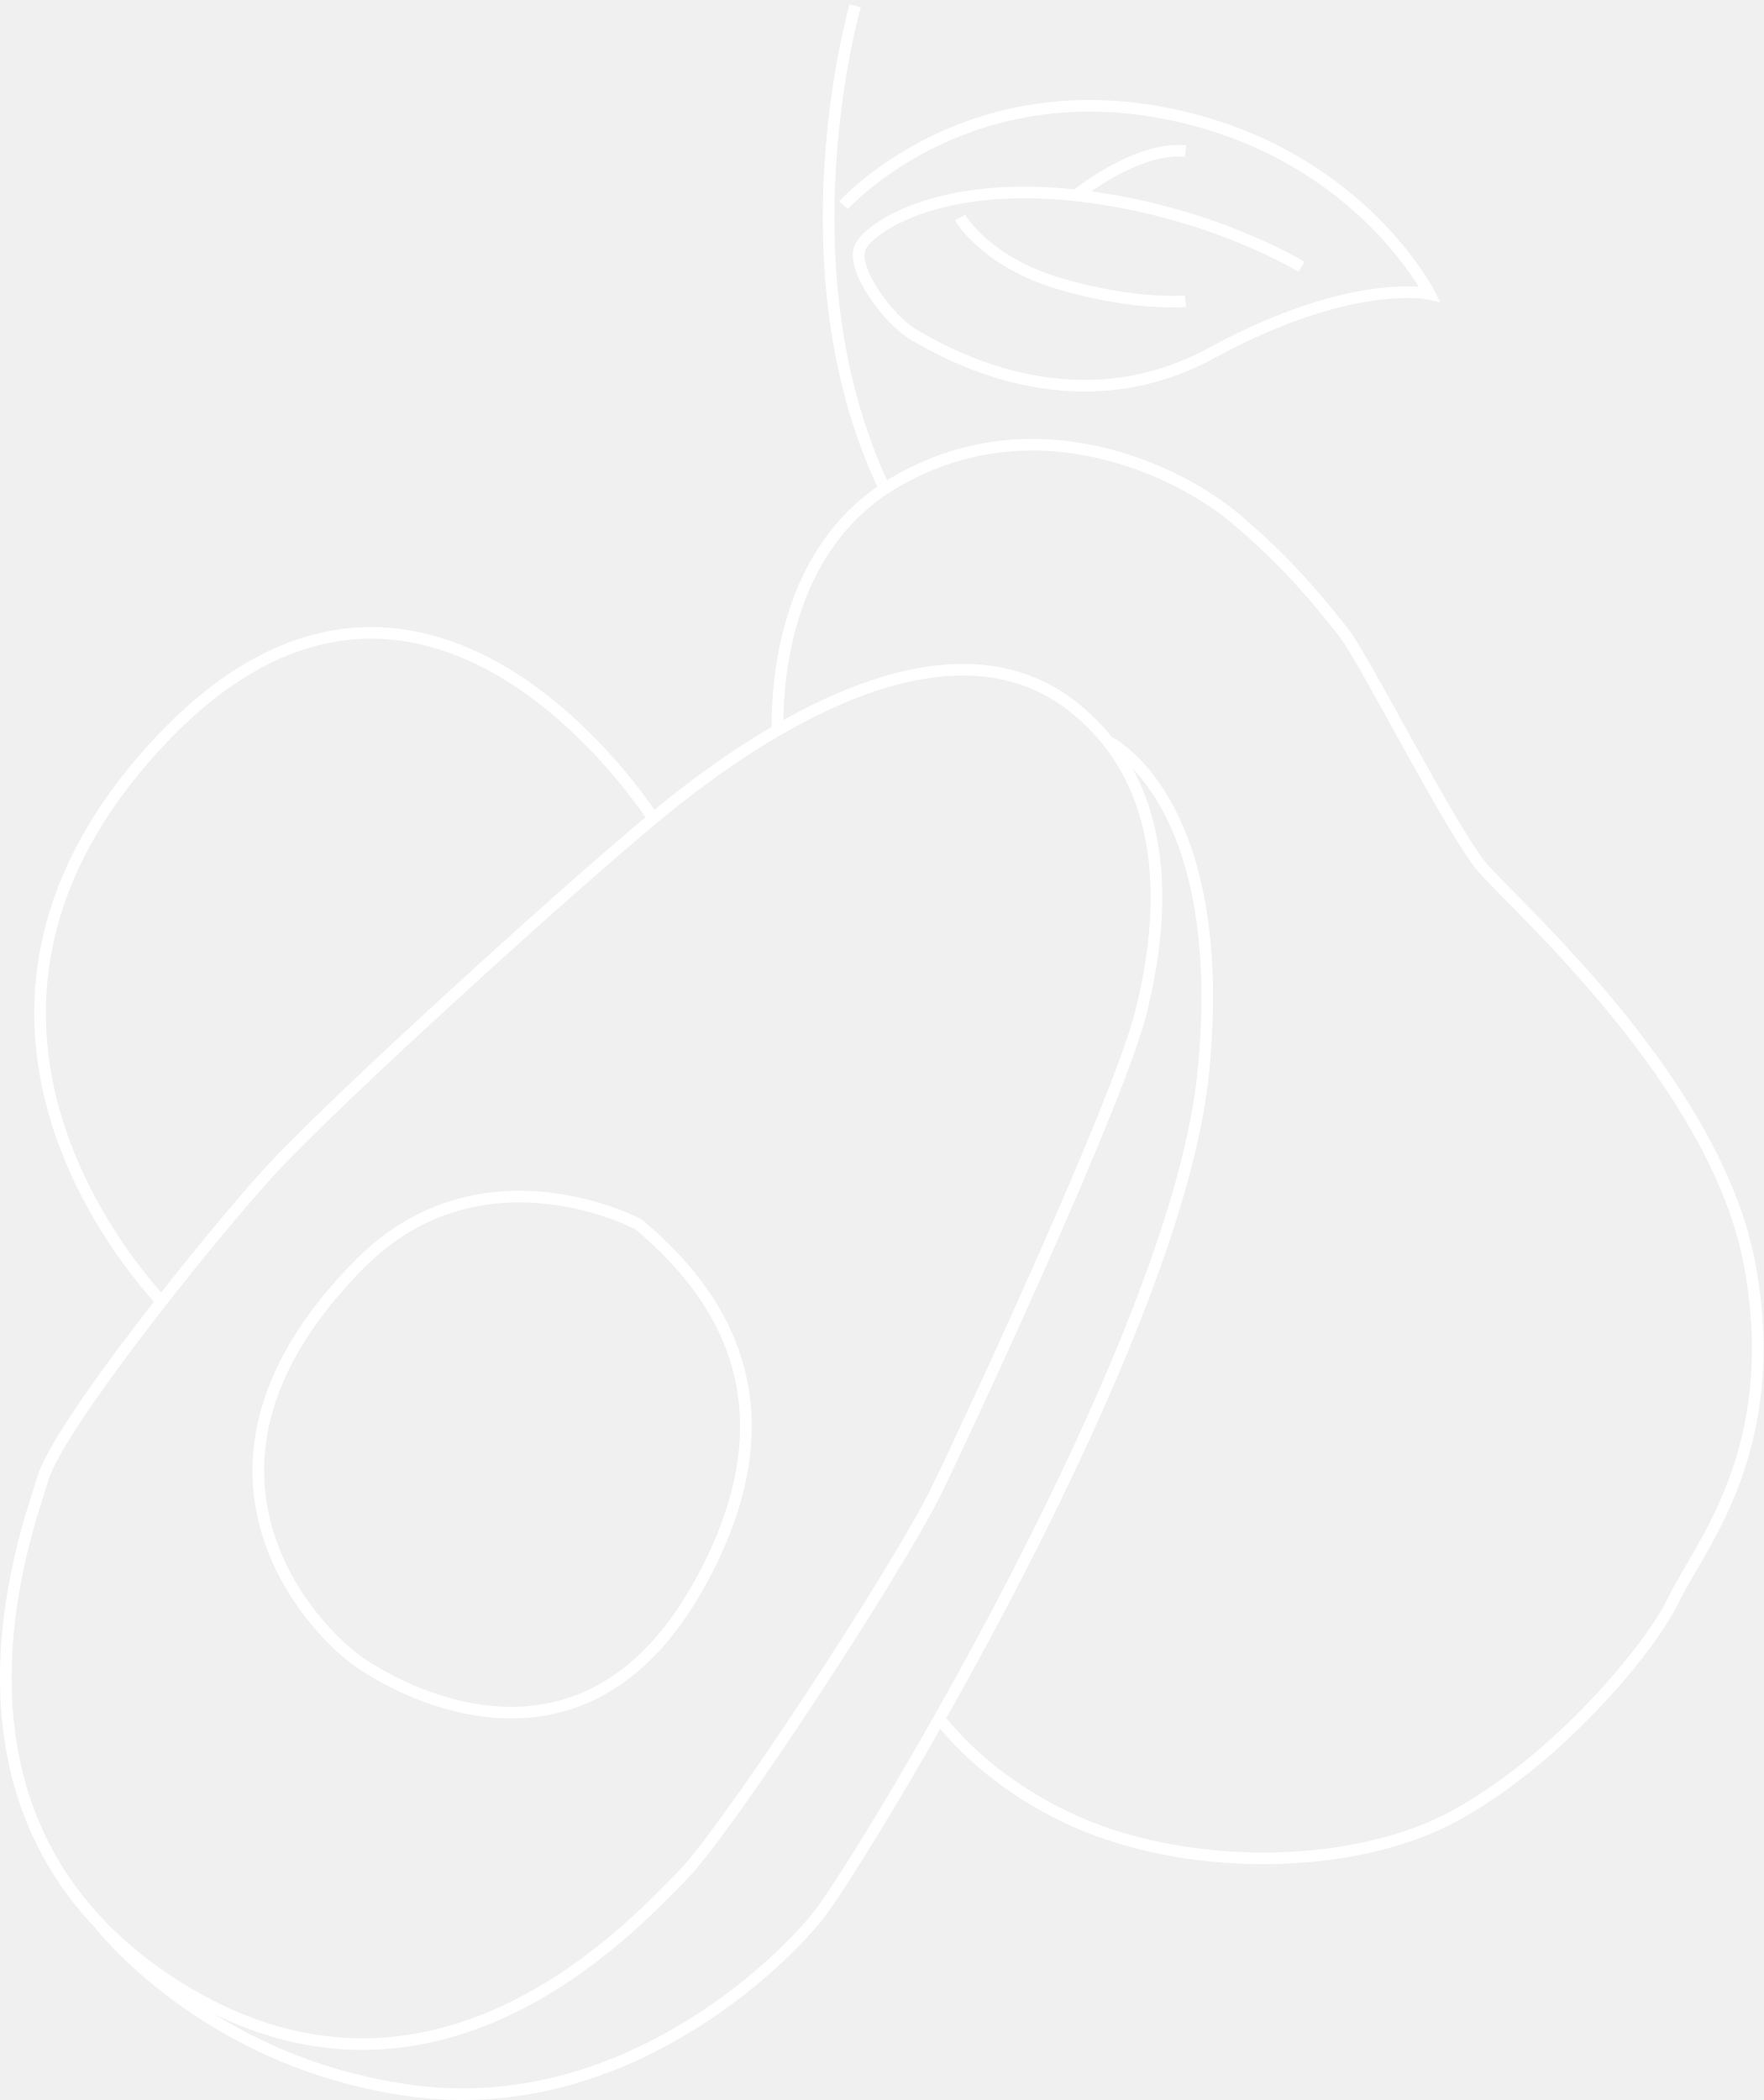
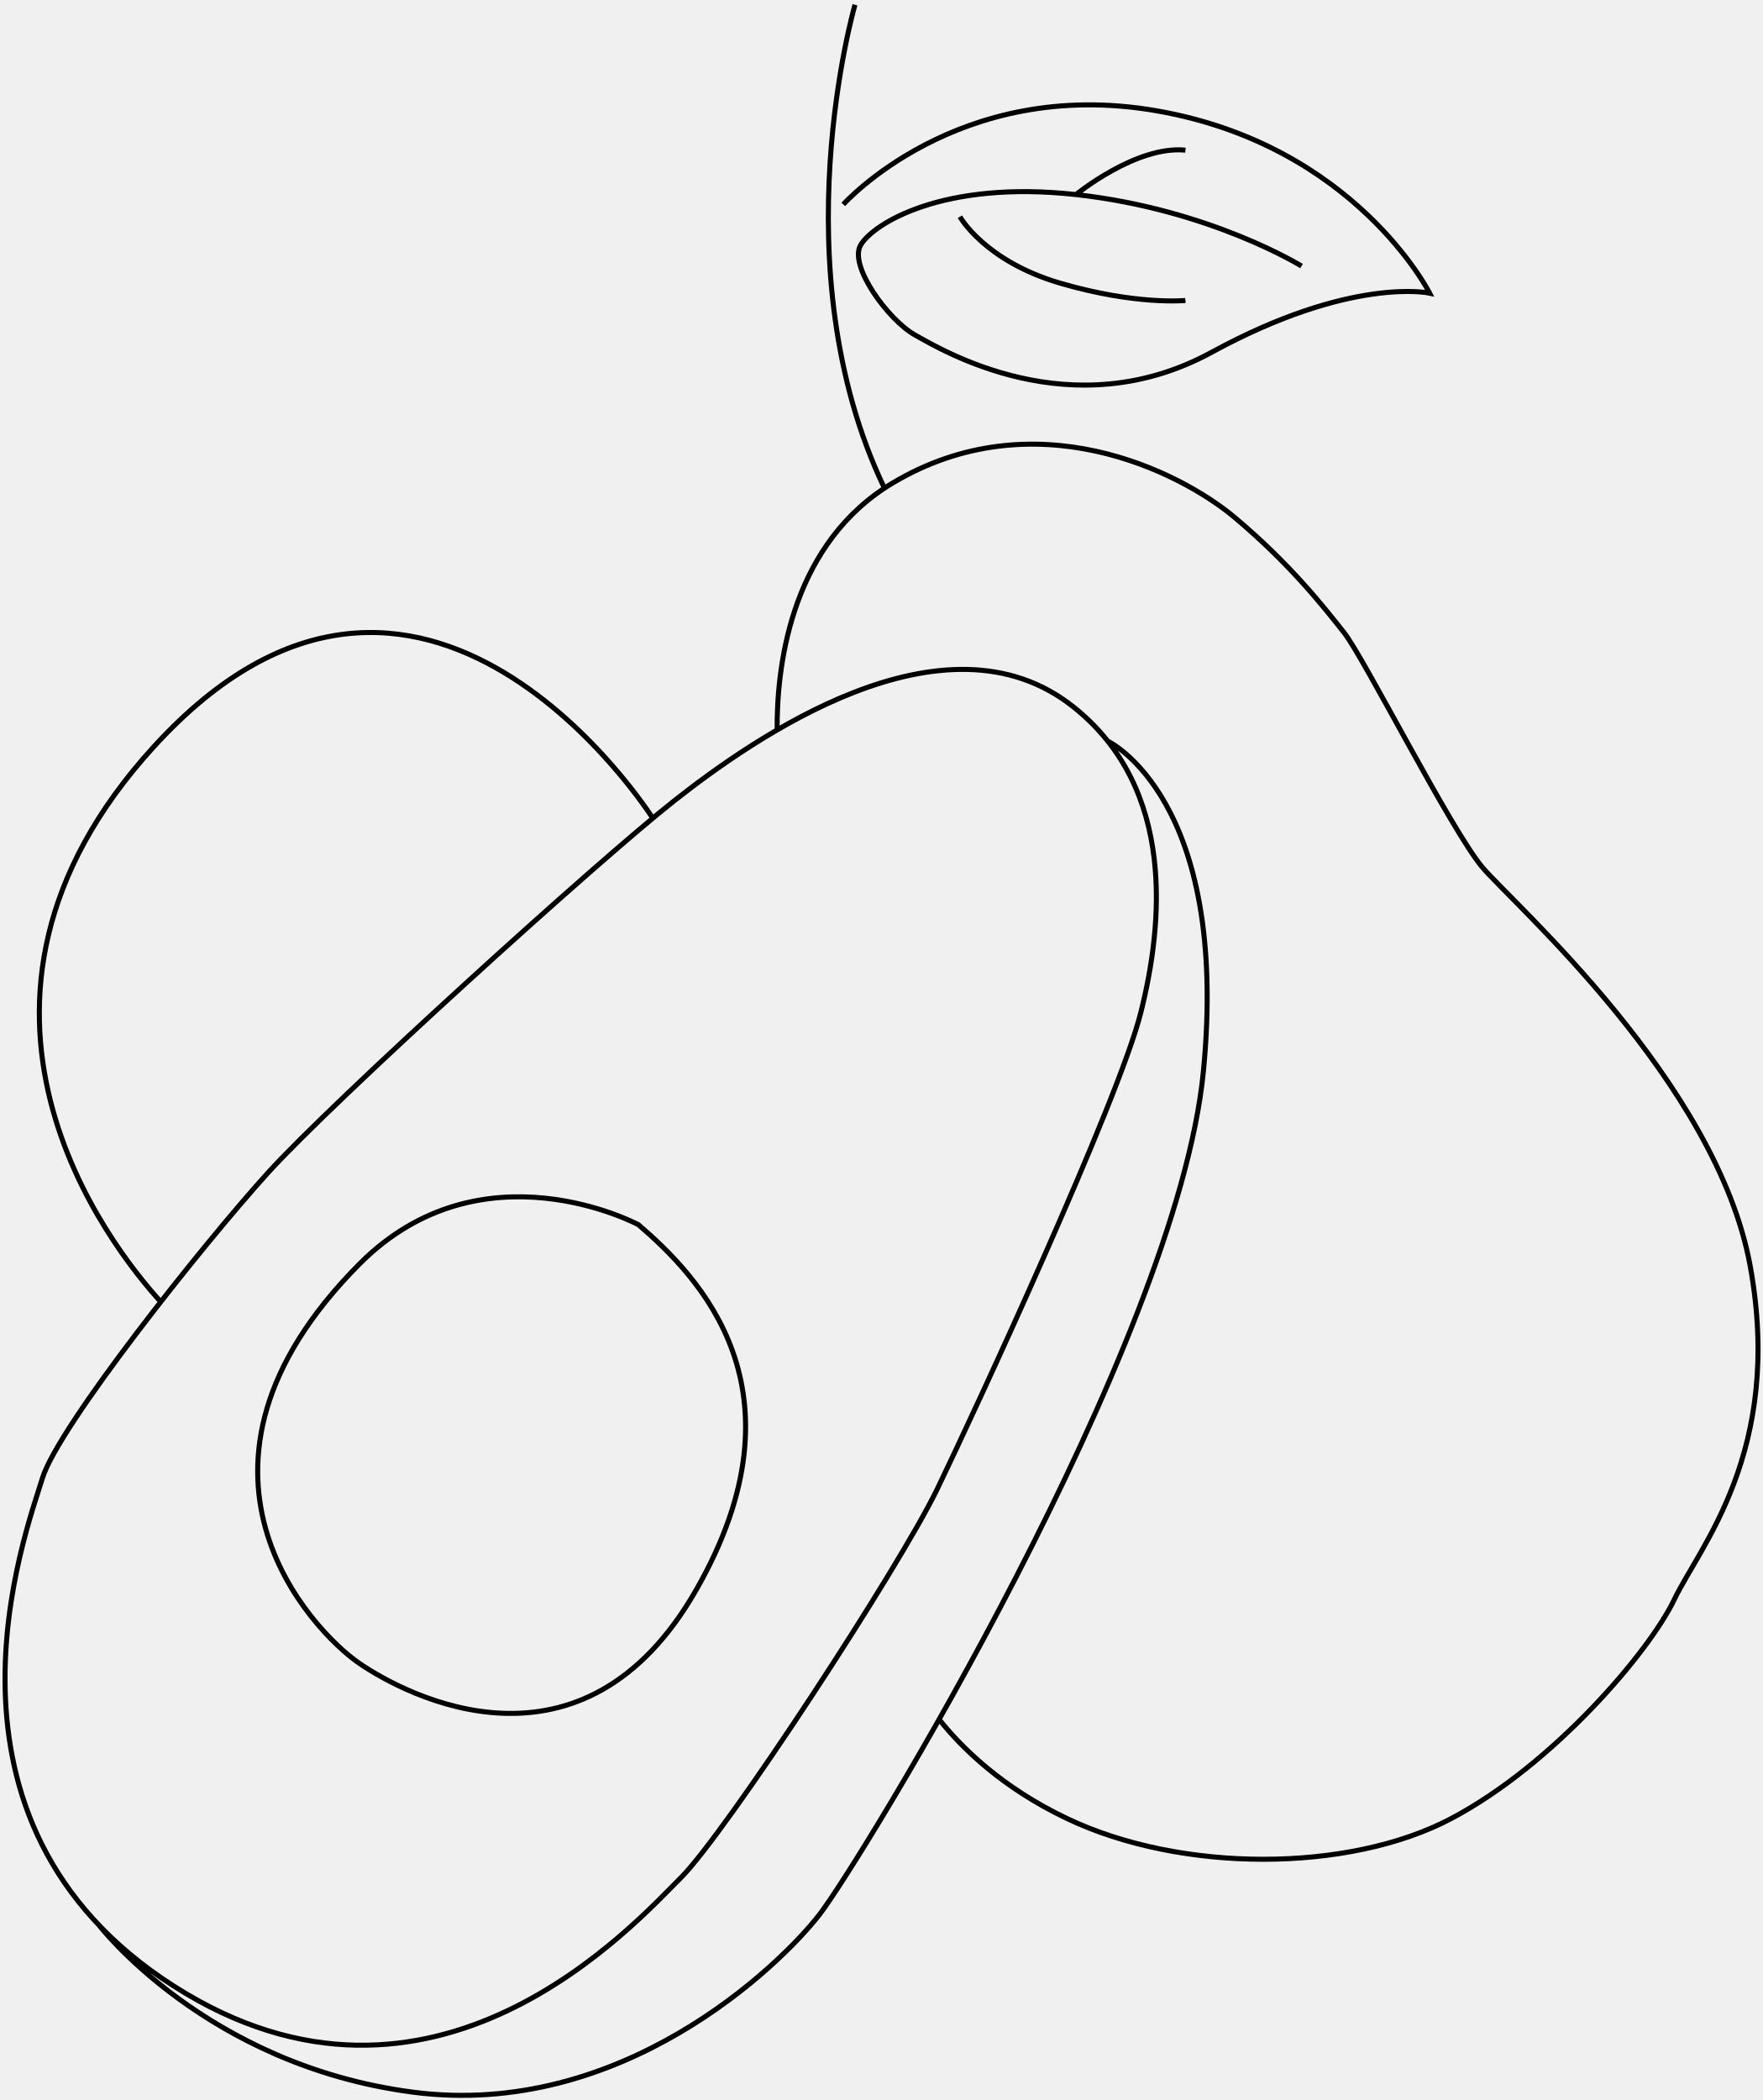
- <svg xmlns="http://www.w3.org/2000/svg" width="304" height="362" viewBox="0 0 304 362" fill="none">
-   <path d="M190.985 127.81C190.985 127.81 212.057 137.649 207.441 184.759C202.826 231.869 148.208 320.987 141.286 329.898C134.363 338.808 107.054 365.12 71.278 360.449C35.502 355.778 17.076 331.553 17.076 331.553M27.833 224.355C19.227 214.918 -13.928 173.139 26.653 128.738C72.813 78.231 112.588 141.076 112.588 141.076M134.016 125.866C133.938 115.568 136.054 95.114 152.502 84.241M152.502 84.241C152.979 83.925 153.465 83.619 153.968 83.322C178.207 68.898 203.208 81.207 212.82 89.266C222.441 97.334 228.21 104.733 231.671 109.098C235.132 113.462 250.131 143.162 255.519 149.527C260.897 155.892 295.901 186.453 301.67 218.277C307.439 250.111 292.83 266.66 288.597 275.571C284.363 284.482 267.829 304.007 250.131 313.339C232.434 322.681 203.59 322.681 183.975 313.339C172.759 308.008 165.81 301.145 161.915 296.245M152.502 84.241C134.267 46.185 147.427 1 147.427 1M145.415 35.38C145.415 35.38 165.125 13.309 199.356 19.252C233.588 25.196 246.427 50.656 246.427 50.656C246.427 50.656 232.998 47.689 208.873 60.84C184.748 73.99 162.357 60.418 157.777 57.873C153.205 55.327 146.3 45.956 148.408 42.367C150.516 38.778 162.435 31.14 185.511 33.686C208.587 36.232 224.358 45.995 224.358 45.995M165.506 37.495C165.506 37.495 169.74 45.133 182.813 48.952C195.886 52.771 204.353 51.919 204.353 51.919M185.511 33.677C185.511 33.677 195.895 25.187 204.362 26.039M185.121 121.952C202.757 136.041 200.51 159.3 196.658 174.575C192.807 189.851 168.196 242.904 161.655 256.477C155.114 270.058 125.115 315.885 117.42 323.533C109.726 331.171 74.722 370.642 30.106 342.206C-14.51 313.77 4.732 263.693 7.421 254.782C10.11 245.872 35.112 214.468 46.268 202.16C57.424 189.851 102.812 148.685 116.275 138.08C129.739 127.475 162.817 104.121 185.121 121.952ZM110.116 211.07C120.5 219.981 139.733 239.507 120.118 273.877C100.504 308.247 70.115 292.129 62.039 286.607C53.962 281.084 27.035 253.079 62.039 217.856C83.145 196.618 110.116 211.07 110.116 211.07Z" stroke="white" stroke-width="2" stroke-miterlimit="10" />
+ <svg xmlns="http://www.w3.org/2000/svg" width="350" height="417" viewBox="0 0 350 417" fill="none">
+   <path d="M220.001 147.178C220.001 147.178 244.291 158.524 238.971 212.848C233.651 267.173 170.691 369.939 162.711 380.214C154.731 390.49 123.251 420.831 82.011 415.445C40.771 410.059 19.531 382.124 19.531 382.124M31.931 258.508C22.011 247.626 -16.209 199.449 30.571 148.248C83.781 90.006 129.631 162.475 129.631 162.475M154.331 144.937C154.241 133.061 156.681 109.474 175.641 96.936M175.641 96.936C176.191 96.572 176.751 96.219 177.331 95.877C205.271 79.244 234.091 93.437 245.171 102.731C256.261 112.035 262.911 120.567 266.901 125.6C270.891 130.632 288.181 164.881 294.391 172.22C300.591 179.56 340.941 214.801 347.591 251.5C354.241 288.209 337.401 307.292 332.521 317.568C327.641 327.843 308.581 350.359 288.181 361.12C267.781 371.892 234.531 371.892 211.921 361.12C198.991 354.973 190.981 347.059 186.491 341.408M175.641 96.936C154.621 53.053 169.791 0.947 169.791 0.947M167.471 40.592C167.471 40.592 190.191 15.141 229.651 21.995C269.111 28.849 283.911 58.208 283.911 58.208C283.911 58.208 268.431 54.786 240.621 69.951C212.811 85.116 187.001 69.465 181.721 66.53C176.451 63.594 168.491 52.788 170.921 48.65C173.351 44.511 187.091 35.703 213.691 38.639C240.291 41.575 258.471 52.833 258.471 52.833M190.631 43.031C190.631 43.031 195.511 51.839 210.581 56.243C225.651 60.647 235.411 59.664 235.411 59.664M213.691 38.628C213.691 38.628 225.661 28.838 235.421 29.82M213.241 140.423C233.571 156.67 230.981 183.49 226.541 201.105C222.101 218.72 193.731 279.899 186.191 295.549C178.651 311.211 144.071 364.056 135.201 372.875C126.331 381.682 85.981 427.199 34.551 394.408C-16.879 361.617 5.301 303.871 8.401 293.595C11.501 283.32 40.321 247.107 53.181 232.914C66.041 218.72 118.361 171.25 133.881 159.021C149.401 146.792 187.531 119.861 213.241 140.423ZM126.781 243.189C138.751 253.465 160.921 275.98 138.311 315.614C115.701 355.248 80.671 336.662 71.361 330.294C62.051 323.925 31.011 291.631 71.361 251.014C95.691 226.523 126.781 243.189 126.781 243.189Z" stroke="black" stroke-miterlimit="10" />
</svg>
